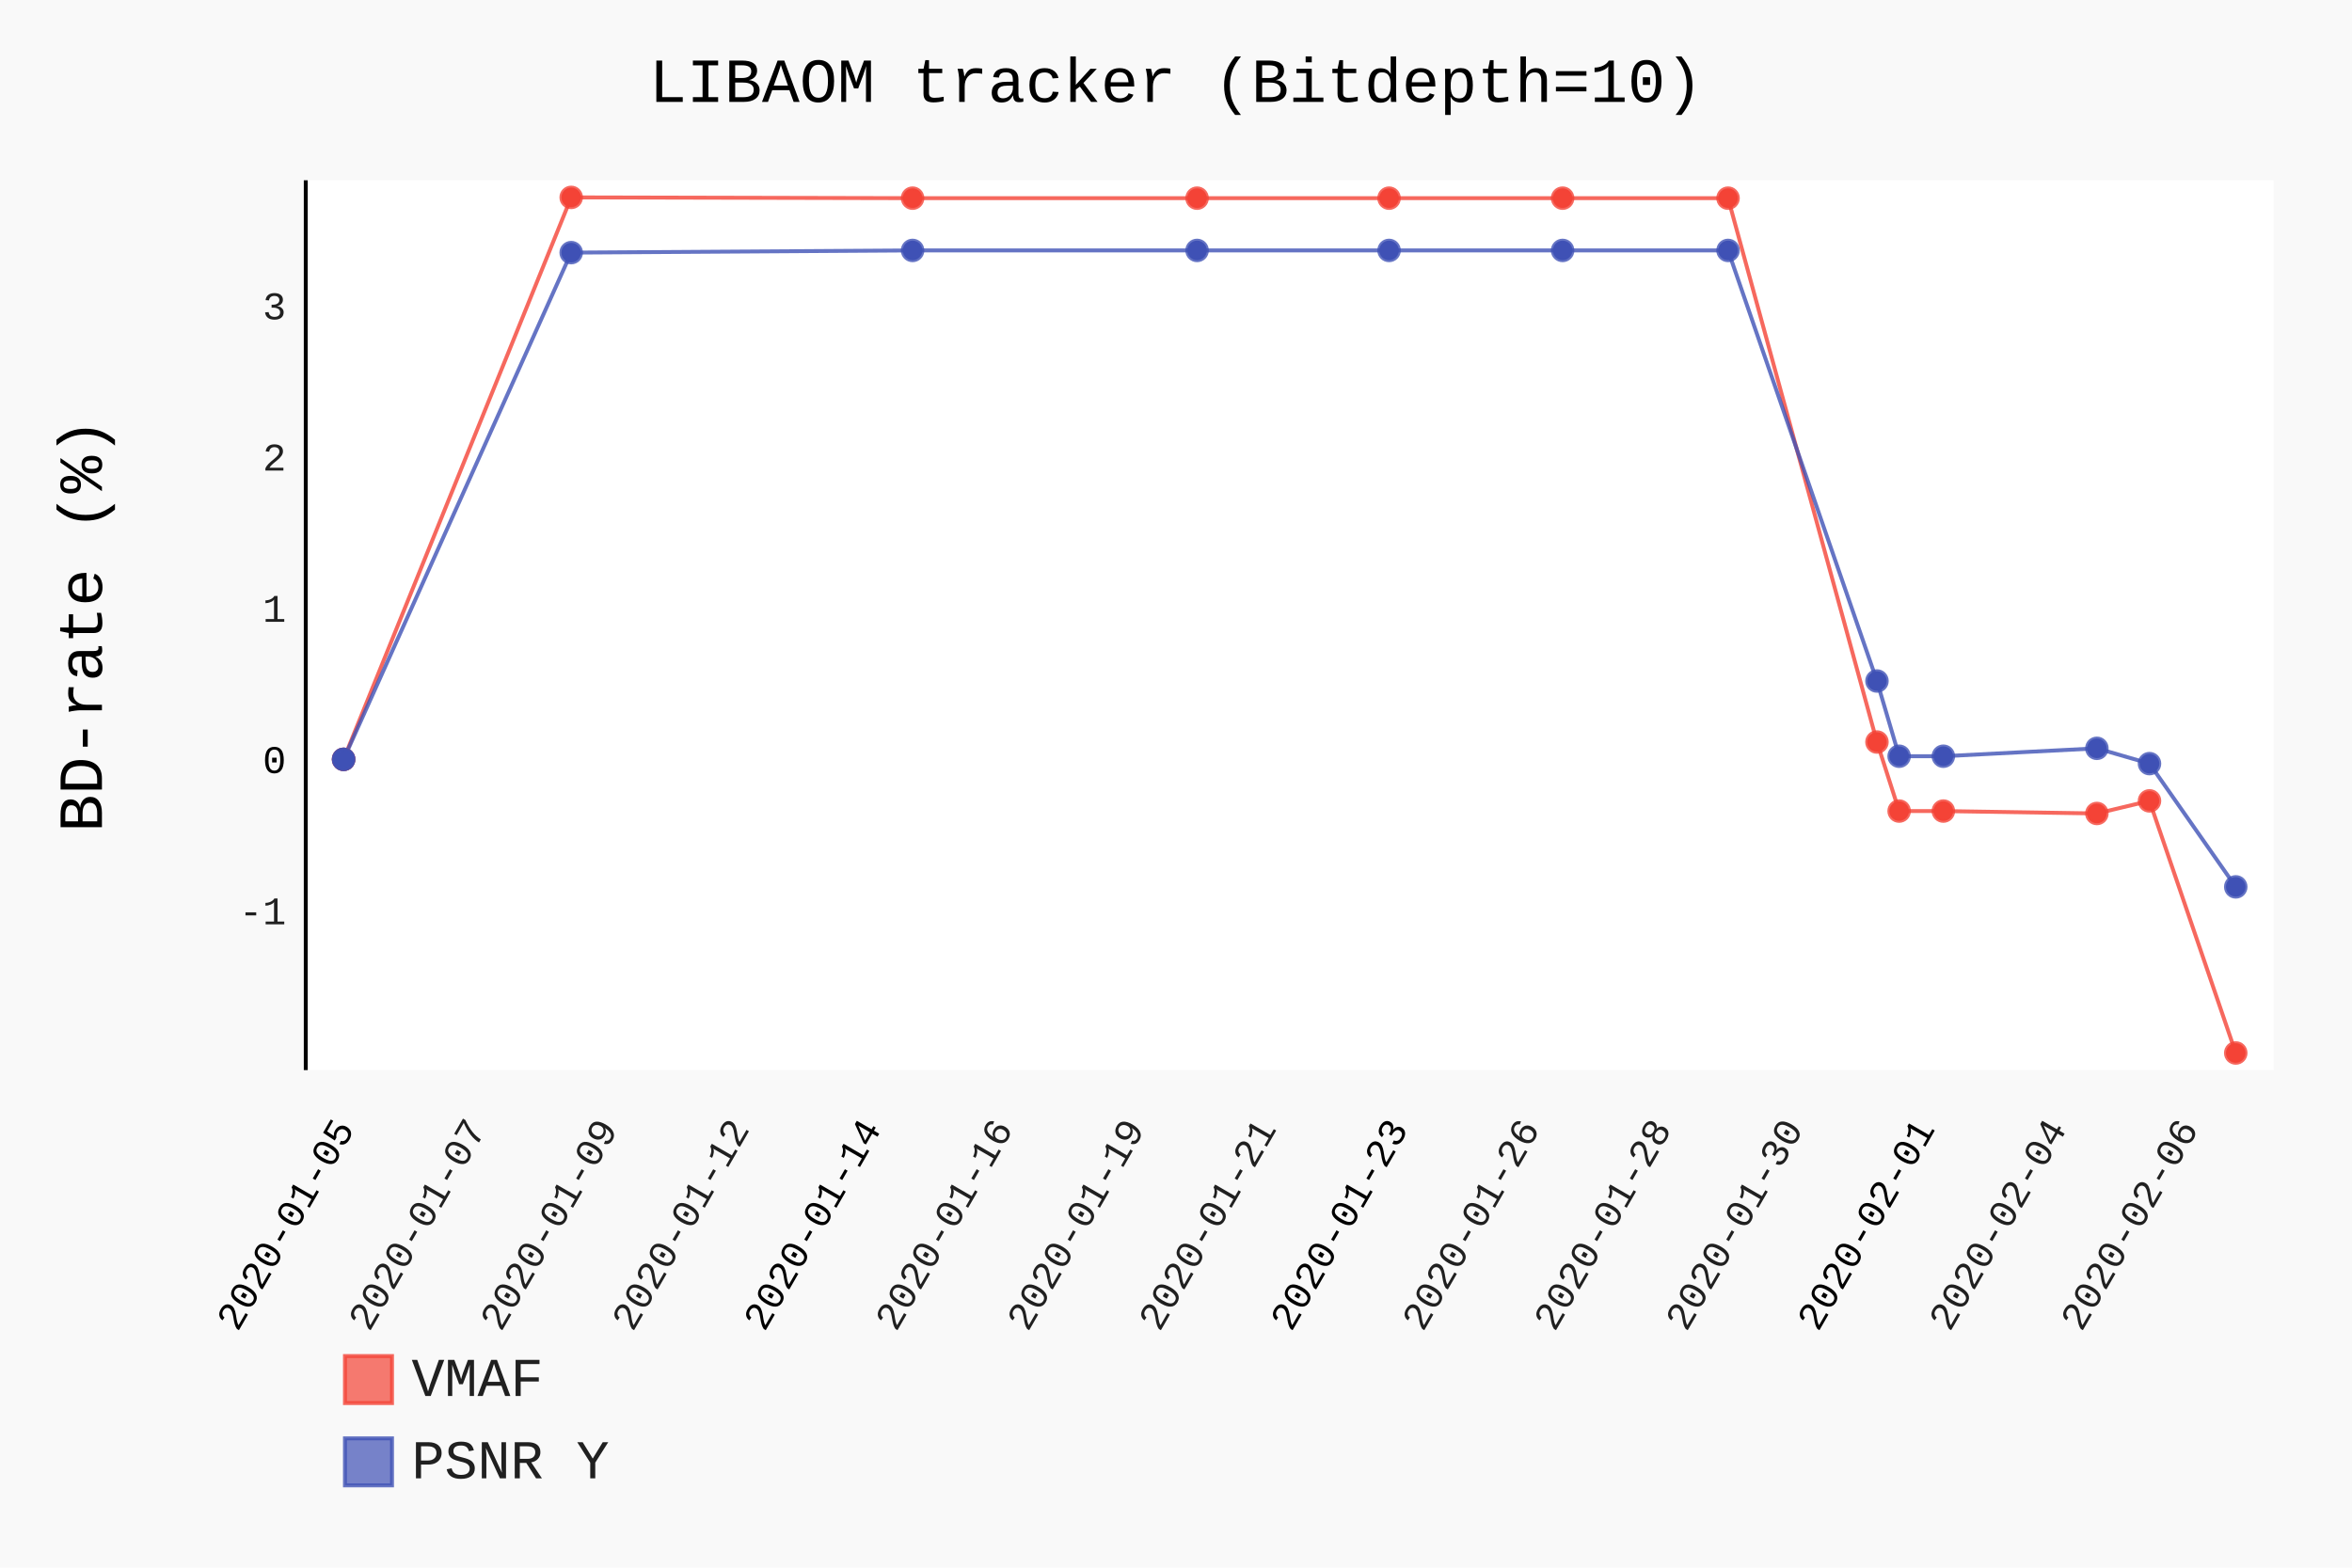
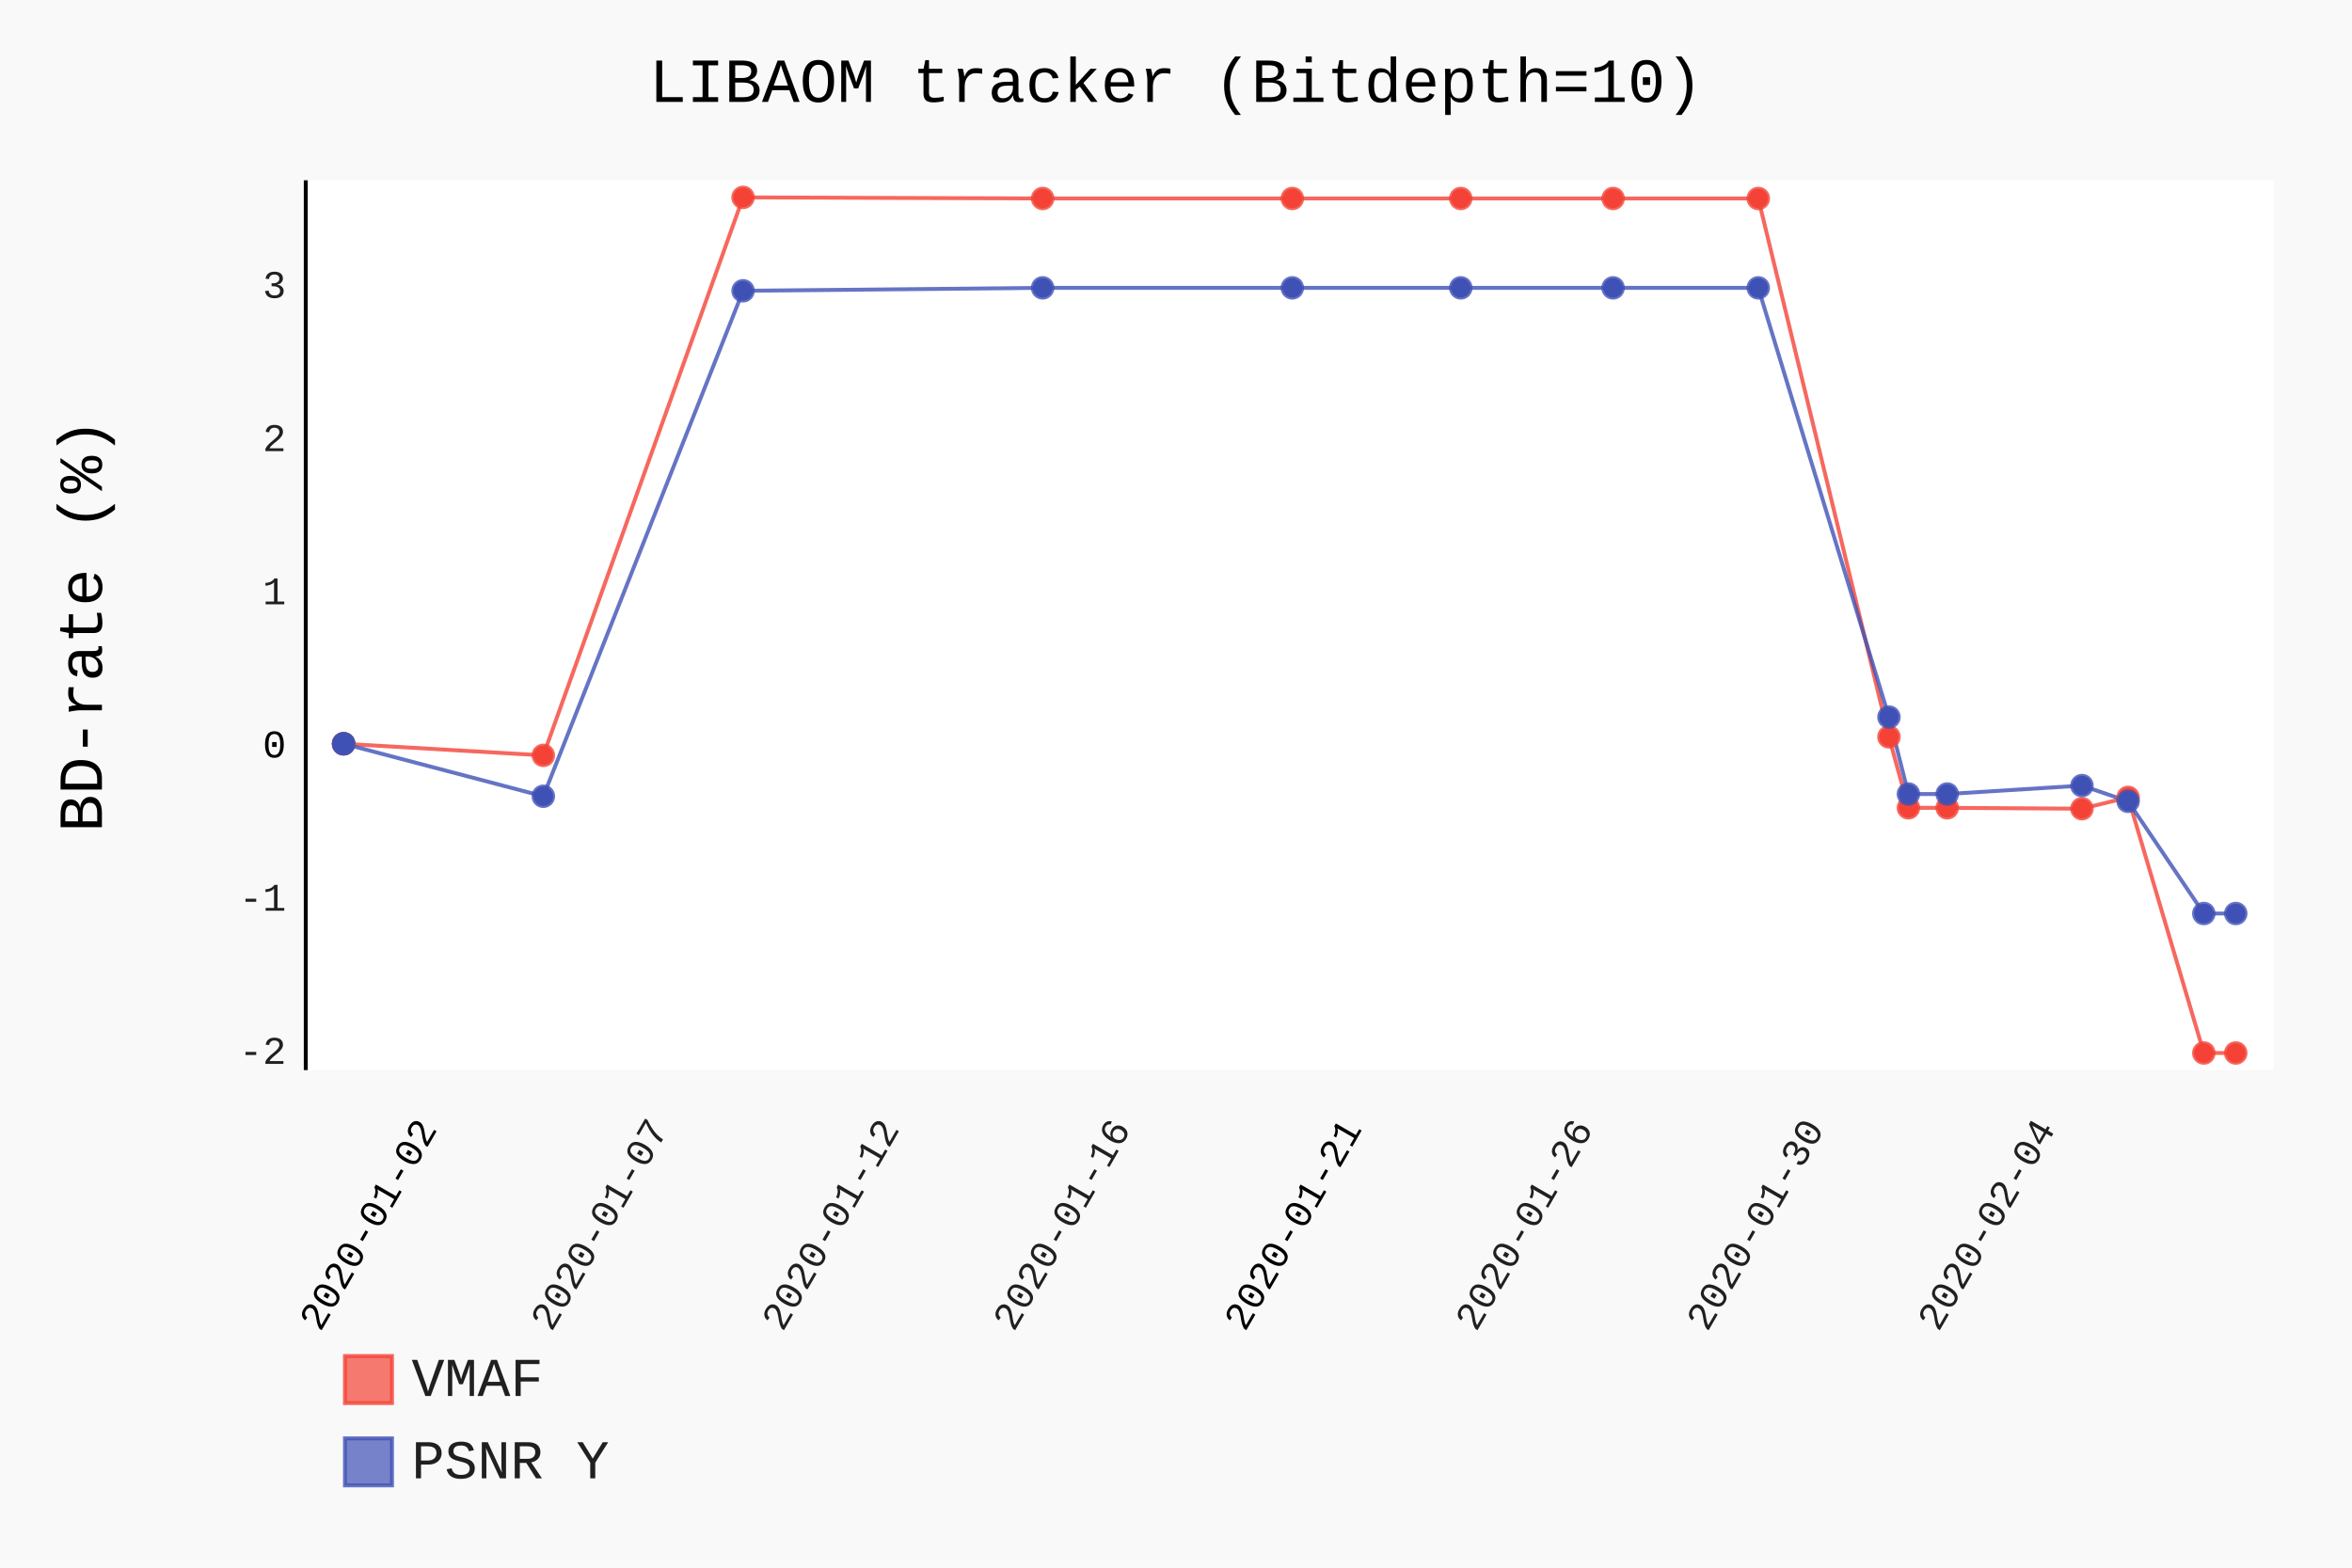
- <svg xmlns="http://www.w3.org/2000/svg" class="pygal-chart" id="chart-f202bfeb-3834-402e-9051-d241c63473f4" viewBox="0 0 600 400">
+ <svg xmlns="http://www.w3.org/2000/svg" class="pygal-chart" id="chart-de4cc4bc-dbd4-4e22-8333-5513db674e22" viewBox="0 0 600 400">
  <defs>
-     <style type="text/css">#chart-f202bfeb-3834-402e-9051-d241c63473f4{-webkit-user-select:none;-webkit-font-smoothing:antialiased;font-family:Consolas,"Liberation Mono",Menlo,Courier,monospace}#chart-f202bfeb-3834-402e-9051-d241c63473f4 .title{font-family:Consolas,"Liberation Mono",Menlo,Courier,monospace;font-size:16px}#chart-f202bfeb-3834-402e-9051-d241c63473f4 .legends .legend text{font-family:Consolas,"Liberation Mono",Menlo,Courier,monospace;font-size:14px}#chart-f202bfeb-3834-402e-9051-d241c63473f4 .axis text{font-family:Consolas,"Liberation Mono",Menlo,Courier,monospace;font-size:10px}#chart-f202bfeb-3834-402e-9051-d241c63473f4 .axis text.major{font-family:Consolas,"Liberation Mono",Menlo,Courier,monospace;font-size:10px}#chart-f202bfeb-3834-402e-9051-d241c63473f4 .text-overlay text.value{font-family:Consolas,"Liberation Mono",Menlo,Courier,monospace;font-size:16px}#chart-f202bfeb-3834-402e-9051-d241c63473f4 .text-overlay text.label{font-family:Consolas,"Liberation Mono",Menlo,Courier,monospace;font-size:10px}#chart-f202bfeb-3834-402e-9051-d241c63473f4 .tooltip{font-family:Consolas,"Liberation Mono",Menlo,Courier,monospace;font-size:14px}#chart-f202bfeb-3834-402e-9051-d241c63473f4 text.no_data{font-family:Consolas,"Liberation Mono",Menlo,Courier,monospace;font-size:64px}
- #chart-f202bfeb-3834-402e-9051-d241c63473f4{background-color:rgba(249,249,249,1)}#chart-f202bfeb-3834-402e-9051-d241c63473f4 path,#chart-f202bfeb-3834-402e-9051-d241c63473f4 line,#chart-f202bfeb-3834-402e-9051-d241c63473f4 rect,#chart-f202bfeb-3834-402e-9051-d241c63473f4 circle{-webkit-transition:150ms;-moz-transition:150ms;transition:150ms}#chart-f202bfeb-3834-402e-9051-d241c63473f4 .graph &gt; .background{fill:rgba(249,249,249,1)}#chart-f202bfeb-3834-402e-9051-d241c63473f4 .plot &gt; .background{fill:rgba(255,255,255,1)}#chart-f202bfeb-3834-402e-9051-d241c63473f4 .graph{fill:rgba(0,0,0,.87)}#chart-f202bfeb-3834-402e-9051-d241c63473f4 text.no_data{fill:rgba(0,0,0,1)}#chart-f202bfeb-3834-402e-9051-d241c63473f4 .title{fill:rgba(0,0,0,1)}#chart-f202bfeb-3834-402e-9051-d241c63473f4 .legends .legend text{fill:rgba(0,0,0,.87)}#chart-f202bfeb-3834-402e-9051-d241c63473f4 .legends .legend:hover text{fill:rgba(0,0,0,1)}#chart-f202bfeb-3834-402e-9051-d241c63473f4 .axis .line{stroke:rgba(0,0,0,1)}#chart-f202bfeb-3834-402e-9051-d241c63473f4 .axis .guide.line{stroke:rgba(0,0,0,.54)}#chart-f202bfeb-3834-402e-9051-d241c63473f4 .axis .major.line{stroke:rgba(0,0,0,.87)}#chart-f202bfeb-3834-402e-9051-d241c63473f4 .axis text.major{fill:rgba(0,0,0,1)}#chart-f202bfeb-3834-402e-9051-d241c63473f4 .axis.y .guides:hover .guide.line,#chart-f202bfeb-3834-402e-9051-d241c63473f4 .line-graph .axis.x .guides:hover .guide.line,#chart-f202bfeb-3834-402e-9051-d241c63473f4 .stackedline-graph .axis.x .guides:hover .guide.line,#chart-f202bfeb-3834-402e-9051-d241c63473f4 .xy-graph .axis.x .guides:hover .guide.line{stroke:rgba(0,0,0,1)}#chart-f202bfeb-3834-402e-9051-d241c63473f4 .axis .guides:hover text{fill:rgba(0,0,0,1)}#chart-f202bfeb-3834-402e-9051-d241c63473f4 .reactive{fill-opacity:.7;stroke-opacity:.8}#chart-f202bfeb-3834-402e-9051-d241c63473f4 .ci{stroke:rgba(0,0,0,.87)}#chart-f202bfeb-3834-402e-9051-d241c63473f4 .reactive.active,#chart-f202bfeb-3834-402e-9051-d241c63473f4 .active .reactive{fill-opacity:.8;stroke-opacity:.9;stroke-width:4}#chart-f202bfeb-3834-402e-9051-d241c63473f4 .ci .reactive.active{stroke-width:1.5}#chart-f202bfeb-3834-402e-9051-d241c63473f4 .series text{fill:rgba(0,0,0,1)}#chart-f202bfeb-3834-402e-9051-d241c63473f4 .tooltip rect{fill:rgba(255,255,255,1);stroke:rgba(0,0,0,1);-webkit-transition:opacity 150ms;-moz-transition:opacity 150ms;transition:opacity 150ms}#chart-f202bfeb-3834-402e-9051-d241c63473f4 .tooltip .label{fill:rgba(0,0,0,.87)}#chart-f202bfeb-3834-402e-9051-d241c63473f4 .tooltip .label{fill:rgba(0,0,0,.87)}#chart-f202bfeb-3834-402e-9051-d241c63473f4 .tooltip .legend{font-size:.8em;fill:rgba(0,0,0,.54)}#chart-f202bfeb-3834-402e-9051-d241c63473f4 .tooltip .x_label{font-size:.6em;fill:rgba(0,0,0,1)}#chart-f202bfeb-3834-402e-9051-d241c63473f4 .tooltip .xlink{font-size:.5em;text-decoration:underline}#chart-f202bfeb-3834-402e-9051-d241c63473f4 .tooltip .value{font-size:1.5em}#chart-f202bfeb-3834-402e-9051-d241c63473f4 .bound{font-size:.5em}#chart-f202bfeb-3834-402e-9051-d241c63473f4 .max-value{font-size:.75em;fill:rgba(0,0,0,.54)}#chart-f202bfeb-3834-402e-9051-d241c63473f4 .map-element{fill:rgba(255,255,255,1);stroke:rgba(0,0,0,.54) !important}#chart-f202bfeb-3834-402e-9051-d241c63473f4 .map-element .reactive{fill-opacity:inherit;stroke-opacity:inherit}#chart-f202bfeb-3834-402e-9051-d241c63473f4 .color-0,#chart-f202bfeb-3834-402e-9051-d241c63473f4 .color-0 a:visited{stroke:#F44336;fill:#F44336}#chart-f202bfeb-3834-402e-9051-d241c63473f4 .color-1,#chart-f202bfeb-3834-402e-9051-d241c63473f4 .color-1 a:visited{stroke:#3F51B5;fill:#3F51B5}#chart-f202bfeb-3834-402e-9051-d241c63473f4 .text-overlay .color-0 text{fill:black}#chart-f202bfeb-3834-402e-9051-d241c63473f4 .text-overlay .color-1 text{fill:black}
- #chart-f202bfeb-3834-402e-9051-d241c63473f4 text.no_data{text-anchor:middle}#chart-f202bfeb-3834-402e-9051-d241c63473f4 .guide.line{fill:none}#chart-f202bfeb-3834-402e-9051-d241c63473f4 .centered{text-anchor:middle}#chart-f202bfeb-3834-402e-9051-d241c63473f4 .title{text-anchor:middle}#chart-f202bfeb-3834-402e-9051-d241c63473f4 .legends .legend text{fill-opacity:1}#chart-f202bfeb-3834-402e-9051-d241c63473f4 .axis.x text{text-anchor:middle}#chart-f202bfeb-3834-402e-9051-d241c63473f4 .axis.x:not(.web) text[transform]{text-anchor:start}#chart-f202bfeb-3834-402e-9051-d241c63473f4 .axis.x:not(.web) text[transform].backwards{text-anchor:end}#chart-f202bfeb-3834-402e-9051-d241c63473f4 .axis.y text{text-anchor:end}#chart-f202bfeb-3834-402e-9051-d241c63473f4 .axis.y text[transform].backwards{text-anchor:start}#chart-f202bfeb-3834-402e-9051-d241c63473f4 .axis.y2 text{text-anchor:start}#chart-f202bfeb-3834-402e-9051-d241c63473f4 .axis.y2 text[transform].backwards{text-anchor:end}#chart-f202bfeb-3834-402e-9051-d241c63473f4 .axis .guide.line{stroke-dasharray:4,4}#chart-f202bfeb-3834-402e-9051-d241c63473f4 .axis .major.guide.line{stroke-dasharray:6,6}#chart-f202bfeb-3834-402e-9051-d241c63473f4 .horizontal .axis.y .guide.line,#chart-f202bfeb-3834-402e-9051-d241c63473f4 .horizontal .axis.y2 .guide.line,#chart-f202bfeb-3834-402e-9051-d241c63473f4 .vertical .axis.x .guide.line{opacity:0}#chart-f202bfeb-3834-402e-9051-d241c63473f4 .horizontal .axis.always_show .guide.line,#chart-f202bfeb-3834-402e-9051-d241c63473f4 .vertical .axis.always_show .guide.line{opacity:1 !important}#chart-f202bfeb-3834-402e-9051-d241c63473f4 .axis.y .guides:hover .guide.line,#chart-f202bfeb-3834-402e-9051-d241c63473f4 .axis.y2 .guides:hover .guide.line,#chart-f202bfeb-3834-402e-9051-d241c63473f4 .axis.x .guides:hover .guide.line{opacity:1}#chart-f202bfeb-3834-402e-9051-d241c63473f4 .axis .guides:hover text{opacity:1}#chart-f202bfeb-3834-402e-9051-d241c63473f4 .nofill{fill:none}#chart-f202bfeb-3834-402e-9051-d241c63473f4 .subtle-fill{fill-opacity:.2}#chart-f202bfeb-3834-402e-9051-d241c63473f4 .dot{stroke-width:1px;fill-opacity:1}#chart-f202bfeb-3834-402e-9051-d241c63473f4 .dot.active{stroke-width:5px}#chart-f202bfeb-3834-402e-9051-d241c63473f4 .dot.negative{fill:transparent}#chart-f202bfeb-3834-402e-9051-d241c63473f4 text,#chart-f202bfeb-3834-402e-9051-d241c63473f4 tspan{stroke:none !important}#chart-f202bfeb-3834-402e-9051-d241c63473f4 .series text.active{opacity:1}#chart-f202bfeb-3834-402e-9051-d241c63473f4 .tooltip rect{fill-opacity:.95;stroke-width:.5}#chart-f202bfeb-3834-402e-9051-d241c63473f4 .tooltip text{fill-opacity:1}#chart-f202bfeb-3834-402e-9051-d241c63473f4 .showable{visibility:hidden}#chart-f202bfeb-3834-402e-9051-d241c63473f4 .showable.shown{visibility:visible}#chart-f202bfeb-3834-402e-9051-d241c63473f4 .gauge-background{fill:rgba(229,229,229,1);stroke:none}#chart-f202bfeb-3834-402e-9051-d241c63473f4 .bg-lines{stroke:rgba(249,249,249,1);stroke-width:2px}</style>
+     <style type="text/css">#chart-de4cc4bc-dbd4-4e22-8333-5513db674e22{-webkit-user-select:none;-webkit-font-smoothing:antialiased;font-family:Consolas,"Liberation Mono",Menlo,Courier,monospace}#chart-de4cc4bc-dbd4-4e22-8333-5513db674e22 .title{font-family:Consolas,"Liberation Mono",Menlo,Courier,monospace;font-size:16px}#chart-de4cc4bc-dbd4-4e22-8333-5513db674e22 .legends .legend text{font-family:Consolas,"Liberation Mono",Menlo,Courier,monospace;font-size:14px}#chart-de4cc4bc-dbd4-4e22-8333-5513db674e22 .axis text{font-family:Consolas,"Liberation Mono",Menlo,Courier,monospace;font-size:10px}#chart-de4cc4bc-dbd4-4e22-8333-5513db674e22 .axis text.major{font-family:Consolas,"Liberation Mono",Menlo,Courier,monospace;font-size:10px}#chart-de4cc4bc-dbd4-4e22-8333-5513db674e22 .text-overlay text.value{font-family:Consolas,"Liberation Mono",Menlo,Courier,monospace;font-size:16px}#chart-de4cc4bc-dbd4-4e22-8333-5513db674e22 .text-overlay text.label{font-family:Consolas,"Liberation Mono",Menlo,Courier,monospace;font-size:10px}#chart-de4cc4bc-dbd4-4e22-8333-5513db674e22 .tooltip{font-family:Consolas,"Liberation Mono",Menlo,Courier,monospace;font-size:14px}#chart-de4cc4bc-dbd4-4e22-8333-5513db674e22 text.no_data{font-family:Consolas,"Liberation Mono",Menlo,Courier,monospace;font-size:64px}
+ #chart-de4cc4bc-dbd4-4e22-8333-5513db674e22{background-color:rgba(249,249,249,1)}#chart-de4cc4bc-dbd4-4e22-8333-5513db674e22 path,#chart-de4cc4bc-dbd4-4e22-8333-5513db674e22 line,#chart-de4cc4bc-dbd4-4e22-8333-5513db674e22 rect,#chart-de4cc4bc-dbd4-4e22-8333-5513db674e22 circle{-webkit-transition:150ms;-moz-transition:150ms;transition:150ms}#chart-de4cc4bc-dbd4-4e22-8333-5513db674e22 .graph &gt; .background{fill:rgba(249,249,249,1)}#chart-de4cc4bc-dbd4-4e22-8333-5513db674e22 .plot &gt; .background{fill:rgba(255,255,255,1)}#chart-de4cc4bc-dbd4-4e22-8333-5513db674e22 .graph{fill:rgba(0,0,0,.87)}#chart-de4cc4bc-dbd4-4e22-8333-5513db674e22 text.no_data{fill:rgba(0,0,0,1)}#chart-de4cc4bc-dbd4-4e22-8333-5513db674e22 .title{fill:rgba(0,0,0,1)}#chart-de4cc4bc-dbd4-4e22-8333-5513db674e22 .legends .legend text{fill:rgba(0,0,0,.87)}#chart-de4cc4bc-dbd4-4e22-8333-5513db674e22 .legends .legend:hover text{fill:rgba(0,0,0,1)}#chart-de4cc4bc-dbd4-4e22-8333-5513db674e22 .axis .line{stroke:rgba(0,0,0,1)}#chart-de4cc4bc-dbd4-4e22-8333-5513db674e22 .axis .guide.line{stroke:rgba(0,0,0,.54)}#chart-de4cc4bc-dbd4-4e22-8333-5513db674e22 .axis .major.line{stroke:rgba(0,0,0,.87)}#chart-de4cc4bc-dbd4-4e22-8333-5513db674e22 .axis text.major{fill:rgba(0,0,0,1)}#chart-de4cc4bc-dbd4-4e22-8333-5513db674e22 .axis.y .guides:hover .guide.line,#chart-de4cc4bc-dbd4-4e22-8333-5513db674e22 .line-graph .axis.x .guides:hover .guide.line,#chart-de4cc4bc-dbd4-4e22-8333-5513db674e22 .stackedline-graph .axis.x .guides:hover .guide.line,#chart-de4cc4bc-dbd4-4e22-8333-5513db674e22 .xy-graph .axis.x .guides:hover .guide.line{stroke:rgba(0,0,0,1)}#chart-de4cc4bc-dbd4-4e22-8333-5513db674e22 .axis .guides:hover text{fill:rgba(0,0,0,1)}#chart-de4cc4bc-dbd4-4e22-8333-5513db674e22 .reactive{fill-opacity:.7;stroke-opacity:.8}#chart-de4cc4bc-dbd4-4e22-8333-5513db674e22 .ci{stroke:rgba(0,0,0,.87)}#chart-de4cc4bc-dbd4-4e22-8333-5513db674e22 .reactive.active,#chart-de4cc4bc-dbd4-4e22-8333-5513db674e22 .active .reactive{fill-opacity:.8;stroke-opacity:.9;stroke-width:4}#chart-de4cc4bc-dbd4-4e22-8333-5513db674e22 .ci .reactive.active{stroke-width:1.5}#chart-de4cc4bc-dbd4-4e22-8333-5513db674e22 .series text{fill:rgba(0,0,0,1)}#chart-de4cc4bc-dbd4-4e22-8333-5513db674e22 .tooltip rect{fill:rgba(255,255,255,1);stroke:rgba(0,0,0,1);-webkit-transition:opacity 150ms;-moz-transition:opacity 150ms;transition:opacity 150ms}#chart-de4cc4bc-dbd4-4e22-8333-5513db674e22 .tooltip .label{fill:rgba(0,0,0,.87)}#chart-de4cc4bc-dbd4-4e22-8333-5513db674e22 .tooltip .label{fill:rgba(0,0,0,.87)}#chart-de4cc4bc-dbd4-4e22-8333-5513db674e22 .tooltip .legend{font-size:.8em;fill:rgba(0,0,0,.54)}#chart-de4cc4bc-dbd4-4e22-8333-5513db674e22 .tooltip .x_label{font-size:.6em;fill:rgba(0,0,0,1)}#chart-de4cc4bc-dbd4-4e22-8333-5513db674e22 .tooltip .xlink{font-size:.5em;text-decoration:underline}#chart-de4cc4bc-dbd4-4e22-8333-5513db674e22 .tooltip .value{font-size:1.5em}#chart-de4cc4bc-dbd4-4e22-8333-5513db674e22 .bound{font-size:.5em}#chart-de4cc4bc-dbd4-4e22-8333-5513db674e22 .max-value{font-size:.75em;fill:rgba(0,0,0,.54)}#chart-de4cc4bc-dbd4-4e22-8333-5513db674e22 .map-element{fill:rgba(255,255,255,1);stroke:rgba(0,0,0,.54) !important}#chart-de4cc4bc-dbd4-4e22-8333-5513db674e22 .map-element .reactive{fill-opacity:inherit;stroke-opacity:inherit}#chart-de4cc4bc-dbd4-4e22-8333-5513db674e22 .color-0,#chart-de4cc4bc-dbd4-4e22-8333-5513db674e22 .color-0 a:visited{stroke:#F44336;fill:#F44336}#chart-de4cc4bc-dbd4-4e22-8333-5513db674e22 .color-1,#chart-de4cc4bc-dbd4-4e22-8333-5513db674e22 .color-1 a:visited{stroke:#3F51B5;fill:#3F51B5}#chart-de4cc4bc-dbd4-4e22-8333-5513db674e22 .text-overlay .color-0 text{fill:black}#chart-de4cc4bc-dbd4-4e22-8333-5513db674e22 .text-overlay .color-1 text{fill:black}
+ #chart-de4cc4bc-dbd4-4e22-8333-5513db674e22 text.no_data{text-anchor:middle}#chart-de4cc4bc-dbd4-4e22-8333-5513db674e22 .guide.line{fill:none}#chart-de4cc4bc-dbd4-4e22-8333-5513db674e22 .centered{text-anchor:middle}#chart-de4cc4bc-dbd4-4e22-8333-5513db674e22 .title{text-anchor:middle}#chart-de4cc4bc-dbd4-4e22-8333-5513db674e22 .legends .legend text{fill-opacity:1}#chart-de4cc4bc-dbd4-4e22-8333-5513db674e22 .axis.x text{text-anchor:middle}#chart-de4cc4bc-dbd4-4e22-8333-5513db674e22 .axis.x:not(.web) text[transform]{text-anchor:start}#chart-de4cc4bc-dbd4-4e22-8333-5513db674e22 .axis.x:not(.web) text[transform].backwards{text-anchor:end}#chart-de4cc4bc-dbd4-4e22-8333-5513db674e22 .axis.y text{text-anchor:end}#chart-de4cc4bc-dbd4-4e22-8333-5513db674e22 .axis.y text[transform].backwards{text-anchor:start}#chart-de4cc4bc-dbd4-4e22-8333-5513db674e22 .axis.y2 text{text-anchor:start}#chart-de4cc4bc-dbd4-4e22-8333-5513db674e22 .axis.y2 text[transform].backwards{text-anchor:end}#chart-de4cc4bc-dbd4-4e22-8333-5513db674e22 .axis .guide.line{stroke-dasharray:4,4}#chart-de4cc4bc-dbd4-4e22-8333-5513db674e22 .axis .major.guide.line{stroke-dasharray:6,6}#chart-de4cc4bc-dbd4-4e22-8333-5513db674e22 .horizontal .axis.y .guide.line,#chart-de4cc4bc-dbd4-4e22-8333-5513db674e22 .horizontal .axis.y2 .guide.line,#chart-de4cc4bc-dbd4-4e22-8333-5513db674e22 .vertical .axis.x .guide.line{opacity:0}#chart-de4cc4bc-dbd4-4e22-8333-5513db674e22 .horizontal .axis.always_show .guide.line,#chart-de4cc4bc-dbd4-4e22-8333-5513db674e22 .vertical .axis.always_show .guide.line{opacity:1 !important}#chart-de4cc4bc-dbd4-4e22-8333-5513db674e22 .axis.y .guides:hover .guide.line,#chart-de4cc4bc-dbd4-4e22-8333-5513db674e22 .axis.y2 .guides:hover .guide.line,#chart-de4cc4bc-dbd4-4e22-8333-5513db674e22 .axis.x .guides:hover .guide.line{opacity:1}#chart-de4cc4bc-dbd4-4e22-8333-5513db674e22 .axis .guides:hover text{opacity:1}#chart-de4cc4bc-dbd4-4e22-8333-5513db674e22 .nofill{fill:none}#chart-de4cc4bc-dbd4-4e22-8333-5513db674e22 .subtle-fill{fill-opacity:.2}#chart-de4cc4bc-dbd4-4e22-8333-5513db674e22 .dot{stroke-width:1px;fill-opacity:1}#chart-de4cc4bc-dbd4-4e22-8333-5513db674e22 .dot.active{stroke-width:5px}#chart-de4cc4bc-dbd4-4e22-8333-5513db674e22 .dot.negative{fill:transparent}#chart-de4cc4bc-dbd4-4e22-8333-5513db674e22 text,#chart-de4cc4bc-dbd4-4e22-8333-5513db674e22 tspan{stroke:none !important}#chart-de4cc4bc-dbd4-4e22-8333-5513db674e22 .series text.active{opacity:1}#chart-de4cc4bc-dbd4-4e22-8333-5513db674e22 .tooltip rect{fill-opacity:.95;stroke-width:.5}#chart-de4cc4bc-dbd4-4e22-8333-5513db674e22 .tooltip text{fill-opacity:1}#chart-de4cc4bc-dbd4-4e22-8333-5513db674e22 .showable{visibility:hidden}#chart-de4cc4bc-dbd4-4e22-8333-5513db674e22 .showable.shown{visibility:visible}#chart-de4cc4bc-dbd4-4e22-8333-5513db674e22 .gauge-background{fill:rgba(229,229,229,1);stroke:none}#chart-de4cc4bc-dbd4-4e22-8333-5513db674e22 .bg-lines{stroke:rgba(249,249,249,1);stroke-width:2px}</style>
  </defs>
  <g class="graph datetimeline-graph vertical">
    <rect class="background" height="400" width="600" x="0" y="0" />
    <g class="plot" transform="translate(78, 46)">
      <rect class="background" height="227.038" width="502.0" x="0" y="0" />
      <g class="axis y">
        <g class="guides">
-           <text class="" x="-5" y="189.838">-1</text>
-         </g>
-         <g class="guides">
-           <text class="major" x="-5" y="151.246">0</text>
-         </g>
-         <g class="guides">
-           <text class="" x="-5" y="112.655">1</text>
-         </g>
-         <g class="guides">
-           <text class="" x="-5" y="74.064">2</text>
-         </g>
-         <g class="guides">
-           <text class="" x="-5" y="35.472">3</text>
+           <text class="" x="-5" y="225.453">-2</text>
+         </g>
+         <g class="guides">
+           <text class="" x="-5" y="186.364">-1</text>
+         </g>
+         <g class="guides">
+           <text class="major" x="-5" y="147.276">0</text>
+         </g>
+         <g class="guides">
+           <text class="" x="-5" y="108.187">1</text>
+         </g>
+         <g class="guides">
+           <text class="" x="-5" y="69.098">2</text>
+         </g>
+         <g class="guides">
+           <text class="" x="-5" y="30.01">3</text>
        </g>
      </g>
      <g class="axis x">
        <path class="line" d="M0 0 v227.038" />
        <g class="guides">
-           <path class="major guide line" d="M12.611 0 v227.038" />
-           <text class="major backwards" transform="rotate(300 12.61057 242.0385)" x="12.611" y="242.038">2020-01-05</text>
-         </g>
-         <g class="guides">
-           <path class="guide line" d="M46.21 0 v227.038" />
-           <text class="backwards" transform="rotate(300 46.20966 242.0385)" x="46.21" y="242.038">2020-01-07</text>
-         </g>
-         <g class="guides">
-           <path class="guide line" d="M79.809 0 v227.038" />
-           <text class="backwards" transform="rotate(300 79.80875 242.0385)" x="79.809" y="242.038">2020-01-09</text>
-         </g>
-         <g class="guides">
-           <path class="guide line" d="M113.408 0 v227.038" />
-           <text class="backwards" transform="rotate(300 113.4078 242.0385)" x="113.408" y="242.038">2020-01-12</text>
-         </g>
-         <g class="guides">
-           <path class="major guide line" d="M147.007 0 v227.038" />
-           <text class="major backwards" transform="rotate(300 147.0069 242.0385)" x="147.007" y="242.038">2020-01-14</text>
-         </g>
-         <g class="guides">
-           <path class="guide line" d="M180.606 0 v227.038" />
-           <text class="backwards" transform="rotate(300 180.606 242.0385)" x="180.606" y="242.038">2020-01-16</text>
-         </g>
-         <g class="guides">
-           <path class="guide line" d="M214.205 0 v227.038" />
-           <text class="backwards" transform="rotate(300 214.2051 242.0385)" x="214.205" y="242.038">2020-01-19</text>
-         </g>
-         <g class="guides">
-           <path class="guide line" d="M247.804 0 v227.038" />
-           <text class="backwards" transform="rotate(300 247.8042 242.0385)" x="247.804" y="242.038">2020-01-21</text>
-         </g>
-         <g class="guides">
-           <path class="major guide line" d="M281.403 0 v227.038" />
-           <text class="major backwards" transform="rotate(300 281.4033 242.0385)" x="281.403" y="242.038">2020-01-23</text>
-         </g>
-         <g class="guides">
-           <path class="guide line" d="M315.002 0 v227.038" />
-           <text class="backwards" transform="rotate(300 315.0024 242.0385)" x="315.002" y="242.038">2020-01-26</text>
-         </g>
-         <g class="guides">
-           <path class="guide line" d="M348.602 0 v227.038" />
-           <text class="backwards" transform="rotate(300 348.6015 242.0385)" x="348.602" y="242.038">2020-01-28</text>
-         </g>
-         <g class="guides">
-           <path class="guide line" d="M382.201 0 v227.038" />
-           <text class="backwards" transform="rotate(300 382.2006 242.0385)" x="382.201" y="242.038">2020-01-30</text>
-         </g>
-         <g class="guides">
-           <path class="major guide line" d="M415.8 0 v227.038" />
-           <text class="major backwards" transform="rotate(300 415.7997 242.0385)" x="415.8" y="242.038">2020-02-01</text>
-         </g>
-         <g class="guides">
-           <path class="guide line" d="M449.399 0 v227.038" />
-           <text class="backwards" transform="rotate(300 449.3988 242.0385)" x="449.399" y="242.038">2020-02-04</text>
-         </g>
-         <g class="guides">
-           <path class="guide line" d="M482.998 0 v227.038" />
-           <text class="backwards" transform="rotate(300 482.9979 242.0385)" x="482.998" y="242.038">2020-02-06</text>
+           <path class="major guide line" d="M33.714 0 v227.038" />
+           <text class="major backwards" transform="rotate(300 33.71392 242.0385)" x="33.714" y="242.038">2020-01-02</text>
+         </g>
+         <g class="guides">
+           <path class="guide line" d="M92.685 0 v227.038" />
+           <text class="backwards" transform="rotate(300 92.68467 242.0385)" x="92.685" y="242.038">2020-01-07</text>
+         </g>
+         <g class="guides">
+           <path class="guide line" d="M151.655 0 v227.038" />
+           <text class="backwards" transform="rotate(300 151.6554 242.0385)" x="151.655" y="242.038">2020-01-12</text>
+         </g>
+         <g class="guides">
+           <path class="guide line" d="M210.626 0 v227.038" />
+           <text class="backwards" transform="rotate(300 210.6262 242.0385)" x="210.626" y="242.038">2020-01-16</text>
+         </g>
+         <g class="guides">
+           <path class="major guide line" d="M269.597 0 v227.038" />
+           <text class="major backwards" transform="rotate(300 269.5969 242.0385)" x="269.597" y="242.038">2020-01-21</text>
+         </g>
+         <g class="guides">
+           <path class="guide line" d="M328.568 0 v227.038" />
+           <text class="backwards" transform="rotate(300 328.5677 242.0385)" x="328.568" y="242.038">2020-01-26</text>
+         </g>
+         <g class="guides">
+           <path class="guide line" d="M387.538 0 v227.038" />
+           <text class="backwards" transform="rotate(300 387.5385 242.0385)" x="387.538" y="242.038">2020-01-30</text>
+         </g>
+         <g class="guides">
+           <path class="guide line" d="M446.509 0 v227.038" />
+           <text class="backwards" transform="rotate(300 446.5092 242.0385)" x="446.509" y="242.038">2020-02-04</text>
        </g>
      </g>
      <g class="series serie-0 color-0">
-         <path class="line reactive nofill" d="M9.654 147.746 L9.654 147.746 67.713 4.366 154.802 4.562 227.376 4.562 276.352 4.562 320.626 4.562 362.829 4.562 400.816 143.33 406.473 160.947 417.754 160.947 456.92 161.558 470.339 158.345 492.346 222.672" />
+         <path class="line reactive nofill" d="M9.654 143.776 L9.654 143.776 60.605 146.738 111.555 4.366 187.981 4.642 251.67 4.642 294.649 4.642 333.502 4.642 370.538 4.642 403.874 142.02 408.839 160.12 418.739 160.12 453.11 160.343 464.886 157.459 484.198 222.672 492.346 222.672" />
      </g>
      <g class="series serie-1 color-1">
-         <path class="line reactive nofill" d="M9.654 147.746 L9.654 147.746 67.713 18.455 154.802 17.899 227.376 17.899 276.352 17.899 320.626 17.899 362.829 17.899 400.816 127.763 406.473 146.953 417.754 146.953 456.92 144.937 470.339 148.84 492.346 180.289" />
+         <path class="line reactive nofill" d="M9.654 143.776 L9.654 143.776 60.605 157.172 111.555 28.194 187.981 27.448 251.67 27.448 294.649 27.448 333.502 27.448 370.538 27.448 403.874 136.961 408.839 156.597 418.739 156.597 453.11 154.444 464.886 158.464 484.198 187.087 492.346 187.087" />
      </g>
    </g>
    <g class="titles">
      <text class="title plot_title" x="300.0" y="26">LIBAOM tracker (Bitdepth=10)</text>
      <text class="title" transform="rotate(-90 0 159.5192)" x="0" y="185.519">BD-rate (%)</text>
    </g>
    <g class="plot overlay" transform="translate(78, 46)">
      <g class="series serie-0 color-0">
        <g class="dots">
-           <circle class="dot reactive tooltip-trigger" cx="9.654" cy="147.746" r="2.5" />
-         </g>
-         <g class="dots">
-           <circle class="dot reactive tooltip-trigger" cx="9.654" cy="147.746" r="2.5" />
-         </g>
-         <g class="dots">
-           <circle class="dot reactive tooltip-trigger" cx="67.713" cy="4.366" r="2.5" />
-         </g>
-         <g class="dots">
-           <circle class="dot reactive tooltip-trigger" cx="154.802" cy="4.562" r="2.5" />
-         </g>
-         <g class="dots">
-           <circle class="dot reactive tooltip-trigger" cx="227.376" cy="4.562" r="2.5" />
-         </g>
-         <g class="dots">
-           <circle class="dot reactive tooltip-trigger" cx="276.352" cy="4.562" r="2.5" />
-         </g>
-         <g class="dots">
-           <circle class="dot reactive tooltip-trigger" cx="320.626" cy="4.562" r="2.5" />
-         </g>
-         <g class="dots">
-           <circle class="dot reactive tooltip-trigger" cx="362.829" cy="4.562" r="2.5" />
-         </g>
-         <g class="dots">
-           <circle class="dot reactive tooltip-trigger" cx="400.816" cy="143.33" r="2.5" />
-         </g>
-         <g class="dots">
-           <circle class="dot reactive tooltip-trigger" cx="406.473" cy="160.947" r="2.5" />
-         </g>
-         <g class="dots">
-           <circle class="dot reactive tooltip-trigger" cx="417.754" cy="160.947" r="2.5" />
-         </g>
-         <g class="dots">
-           <circle class="dot reactive tooltip-trigger" cx="456.92" cy="161.558" r="2.5" />
-         </g>
-         <g class="dots">
-           <circle class="dot reactive tooltip-trigger" cx="470.339" cy="158.345" r="2.5" />
+           <circle class="dot reactive tooltip-trigger" cx="9.654" cy="143.776" r="2.5" />
+         </g>
+         <g class="dots">
+           <circle class="dot reactive tooltip-trigger" cx="9.654" cy="143.776" r="2.5" />
+         </g>
+         <g class="dots">
+           <circle class="dot reactive tooltip-trigger" cx="60.605" cy="146.738" r="2.5" />
+         </g>
+         <g class="dots">
+           <circle class="dot reactive tooltip-trigger" cx="111.555" cy="4.366" r="2.5" />
+         </g>
+         <g class="dots">
+           <circle class="dot reactive tooltip-trigger" cx="187.981" cy="4.642" r="2.5" />
+         </g>
+         <g class="dots">
+           <circle class="dot reactive tooltip-trigger" cx="251.67" cy="4.642" r="2.5" />
+         </g>
+         <g class="dots">
+           <circle class="dot reactive tooltip-trigger" cx="294.649" cy="4.642" r="2.5" />
+         </g>
+         <g class="dots">
+           <circle class="dot reactive tooltip-trigger" cx="333.502" cy="4.642" r="2.5" />
+         </g>
+         <g class="dots">
+           <circle class="dot reactive tooltip-trigger" cx="370.538" cy="4.642" r="2.5" />
+         </g>
+         <g class="dots">
+           <circle class="dot reactive tooltip-trigger" cx="403.874" cy="142.02" r="2.5" />
+         </g>
+         <g class="dots">
+           <circle class="dot reactive tooltip-trigger" cx="408.839" cy="160.12" r="2.5" />
+         </g>
+         <g class="dots">
+           <circle class="dot reactive tooltip-trigger" cx="418.739" cy="160.12" r="2.5" />
+         </g>
+         <g class="dots">
+           <circle class="dot reactive tooltip-trigger" cx="453.11" cy="160.343" r="2.5" />
+         </g>
+         <g class="dots">
+           <circle class="dot reactive tooltip-trigger" cx="464.886" cy="157.459" r="2.5" />
+         </g>
+         <g class="dots">
+           <circle class="dot reactive tooltip-trigger" cx="484.198" cy="222.672" r="2.5" />
        </g>
        <g class="dots">
          <circle class="dot reactive tooltip-trigger" cx="492.346" cy="222.672" r="2.5" />
        </g>
      </g>
      <g class="series serie-1 color-1">
        <g class="dots">
-           <circle class="dot reactive tooltip-trigger" cx="9.654" cy="147.746" r="2.5" />
-         </g>
-         <g class="dots">
-           <circle class="dot reactive tooltip-trigger" cx="9.654" cy="147.746" r="2.5" />
-         </g>
-         <g class="dots">
-           <circle class="dot reactive tooltip-trigger" cx="67.713" cy="18.455" r="2.5" />
-         </g>
-         <g class="dots">
-           <circle class="dot reactive tooltip-trigger" cx="154.802" cy="17.899" r="2.5" />
-         </g>
-         <g class="dots">
-           <circle class="dot reactive tooltip-trigger" cx="227.376" cy="17.899" r="2.5" />
-         </g>
-         <g class="dots">
-           <circle class="dot reactive tooltip-trigger" cx="276.352" cy="17.899" r="2.5" />
-         </g>
-         <g class="dots">
-           <circle class="dot reactive tooltip-trigger" cx="320.626" cy="17.899" r="2.5" />
-         </g>
-         <g class="dots">
-           <circle class="dot reactive tooltip-trigger" cx="362.829" cy="17.899" r="2.5" />
-         </g>
-         <g class="dots">
-           <circle class="dot reactive tooltip-trigger" cx="400.816" cy="127.763" r="2.5" />
-         </g>
-         <g class="dots">
-           <circle class="dot reactive tooltip-trigger" cx="406.473" cy="146.953" r="2.5" />
-         </g>
-         <g class="dots">
-           <circle class="dot reactive tooltip-trigger" cx="417.754" cy="146.953" r="2.5" />
-         </g>
-         <g class="dots">
-           <circle class="dot reactive tooltip-trigger" cx="456.92" cy="144.937" r="2.5" />
-         </g>
-         <g class="dots">
-           <circle class="dot reactive tooltip-trigger" cx="470.339" cy="148.84" r="2.5" />
-         </g>
-         <g class="dots">
-           <circle class="dot reactive tooltip-trigger" cx="492.346" cy="180.289" r="2.5" />
+           <circle class="dot reactive tooltip-trigger" cx="9.654" cy="143.776" r="2.5" />
+         </g>
+         <g class="dots">
+           <circle class="dot reactive tooltip-trigger" cx="9.654" cy="143.776" r="2.5" />
+         </g>
+         <g class="dots">
+           <circle class="dot reactive tooltip-trigger" cx="60.605" cy="157.172" r="2.5" />
+         </g>
+         <g class="dots">
+           <circle class="dot reactive tooltip-trigger" cx="111.555" cy="28.194" r="2.5" />
+         </g>
+         <g class="dots">
+           <circle class="dot reactive tooltip-trigger" cx="187.981" cy="27.448" r="2.5" />
+         </g>
+         <g class="dots">
+           <circle class="dot reactive tooltip-trigger" cx="251.67" cy="27.448" r="2.5" />
+         </g>
+         <g class="dots">
+           <circle class="dot reactive tooltip-trigger" cx="294.649" cy="27.448" r="2.5" />
+         </g>
+         <g class="dots">
+           <circle class="dot reactive tooltip-trigger" cx="333.502" cy="27.448" r="2.5" />
+         </g>
+         <g class="dots">
+           <circle class="dot reactive tooltip-trigger" cx="370.538" cy="27.448" r="2.5" />
+         </g>
+         <g class="dots">
+           <circle class="dot reactive tooltip-trigger" cx="403.874" cy="136.961" r="2.5" />
+         </g>
+         <g class="dots">
+           <circle class="dot reactive tooltip-trigger" cx="408.839" cy="156.597" r="2.5" />
+         </g>
+         <g class="dots">
+           <circle class="dot reactive tooltip-trigger" cx="418.739" cy="156.597" r="2.5" />
+         </g>
+         <g class="dots">
+           <circle class="dot reactive tooltip-trigger" cx="453.11" cy="154.444" r="2.5" />
+         </g>
+         <g class="dots">
+           <circle class="dot reactive tooltip-trigger" cx="464.886" cy="158.464" r="2.5" />
+         </g>
+         <g class="dots">
+           <circle class="dot reactive tooltip-trigger" cx="484.198" cy="187.087" r="2.5" />
+         </g>
+         <g class="dots">
+           <circle class="dot reactive tooltip-trigger" cx="492.346" cy="187.087" r="2.5" />
        </g>
      </g>
    </g>
    <g class="plot text-overlay" transform="translate(78, 46)">
      <g class="series serie-0 color-0" />
      <g class="series serie-1 color-1" />
    </g>
    <g class="plot tooltip-overlay" transform="translate(78, 46)">
      <g class="tooltip" style="opacity: 0" transform="translate(0 0)">
        <rect class="tooltip-box" height="0" rx="0" ry="0" width="0" />
        <g class="text" />
      </g>
    </g>
    <g class="legends" transform="translate(88, 345)">
      <g class="legend reactive activate-serie" id="activate-serie-0">
        <rect class="color-0 reactive" height="12" width="12" x="0.0" y="1.0" />
        <text x="17.0" y="11.2">VMAF</text>
      </g>
      <g class="legend reactive activate-serie" id="activate-serie-1">
        <rect class="color-1 reactive" height="12" width="12" x="0.0" y="22.0" />
        <text x="17.0" y="32.2">PSNR Y</text>
      </g>
    </g>
  </g>
</svg>
